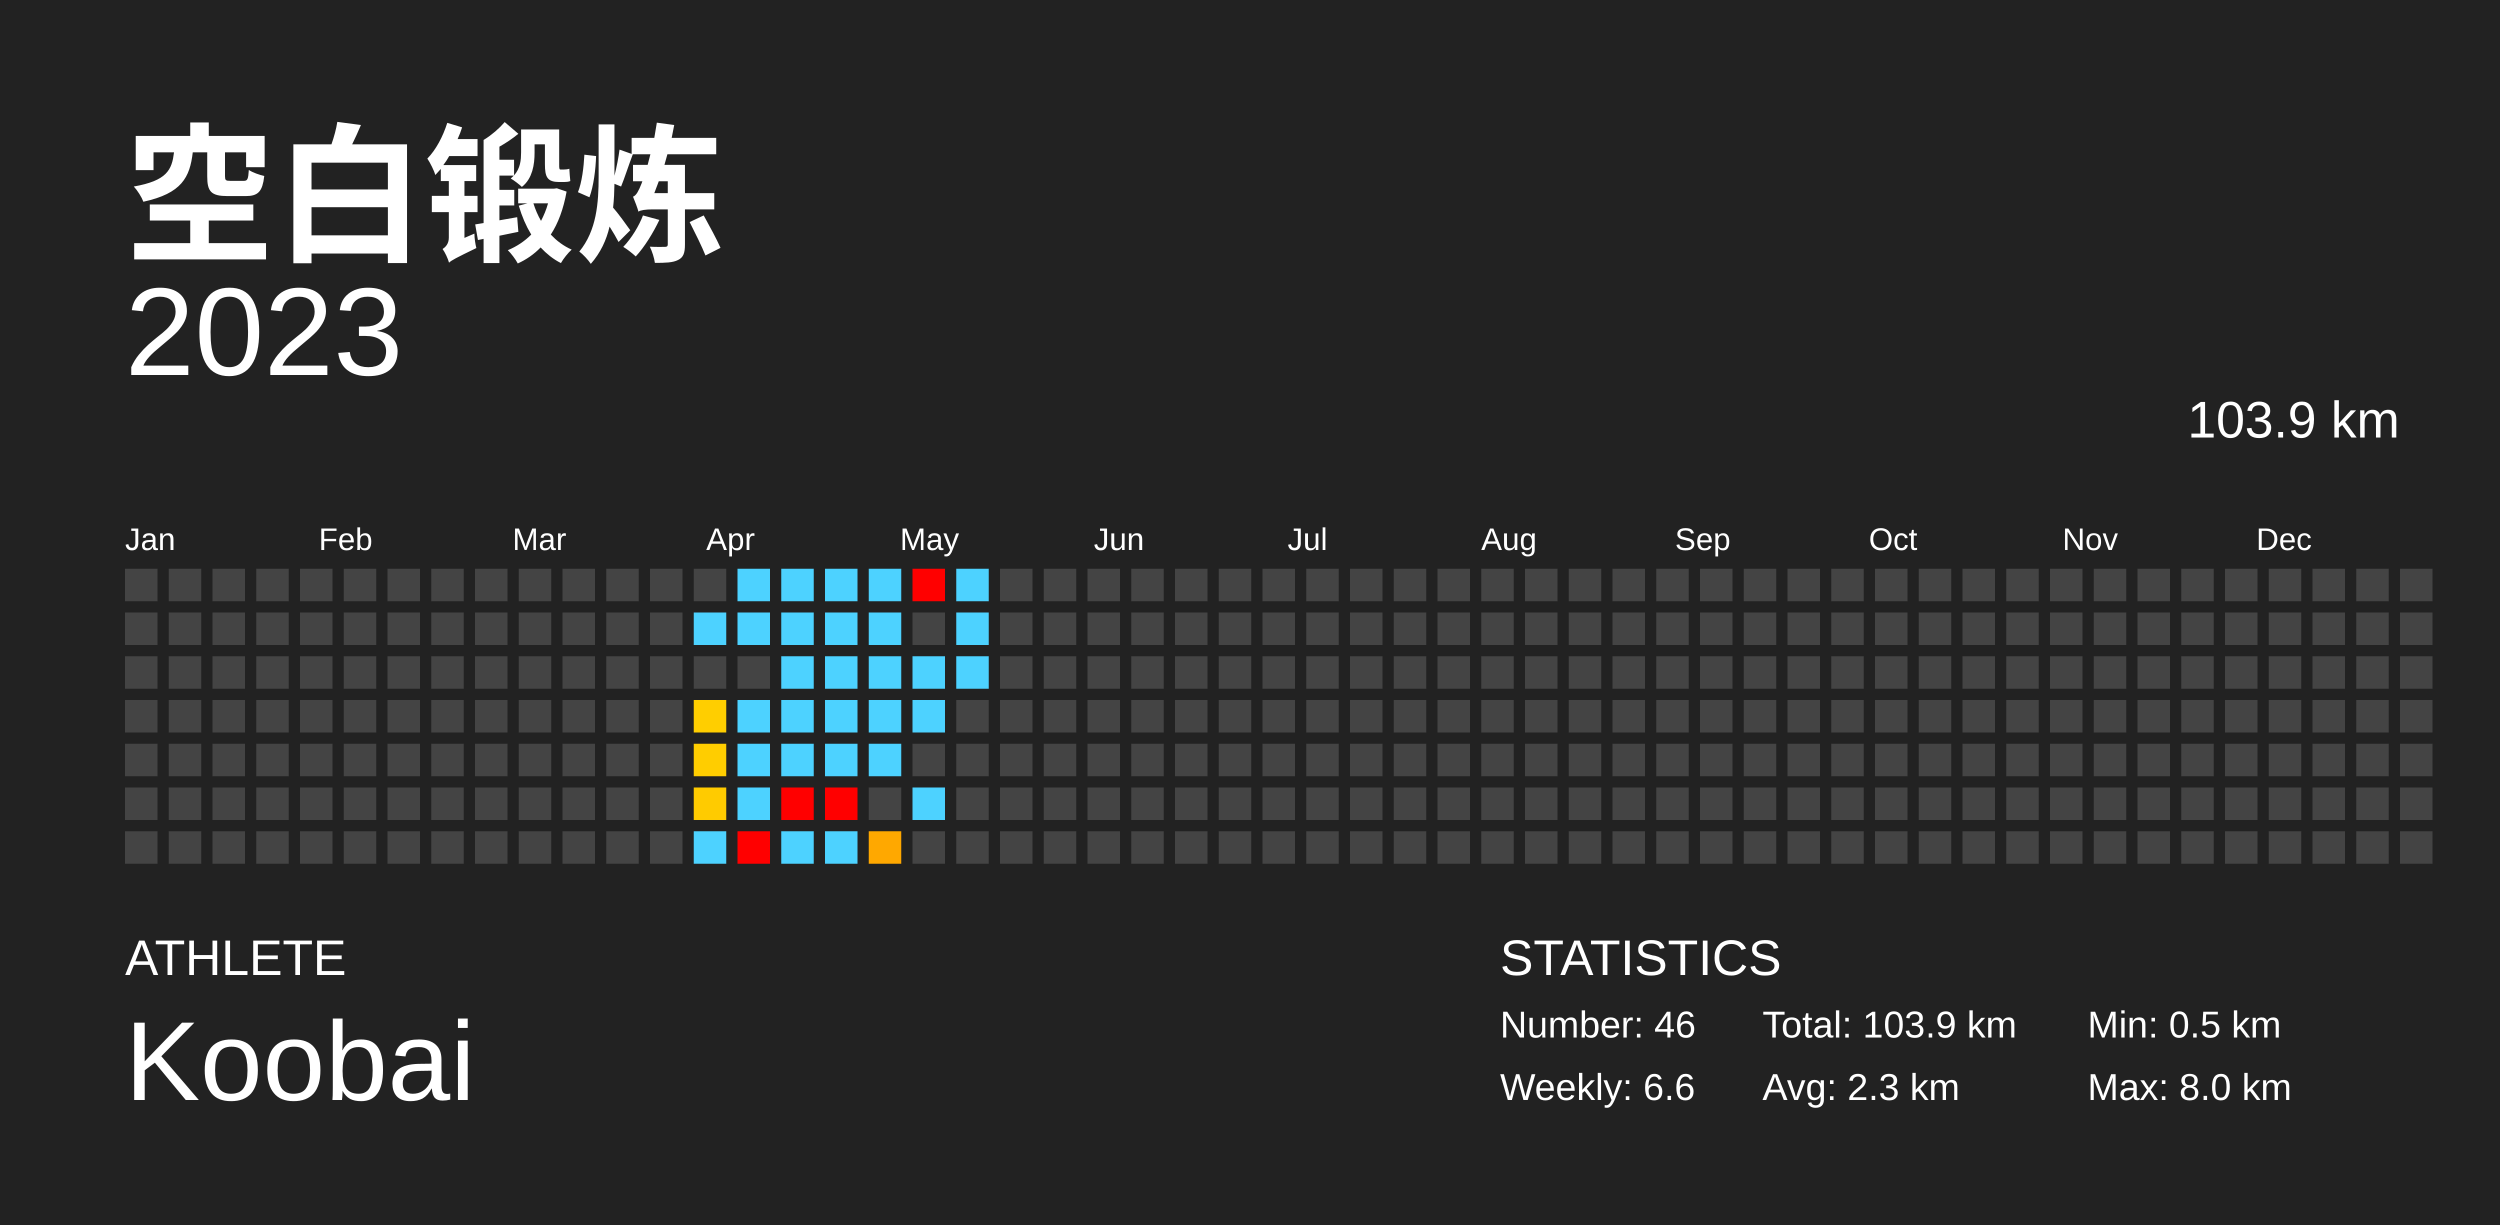
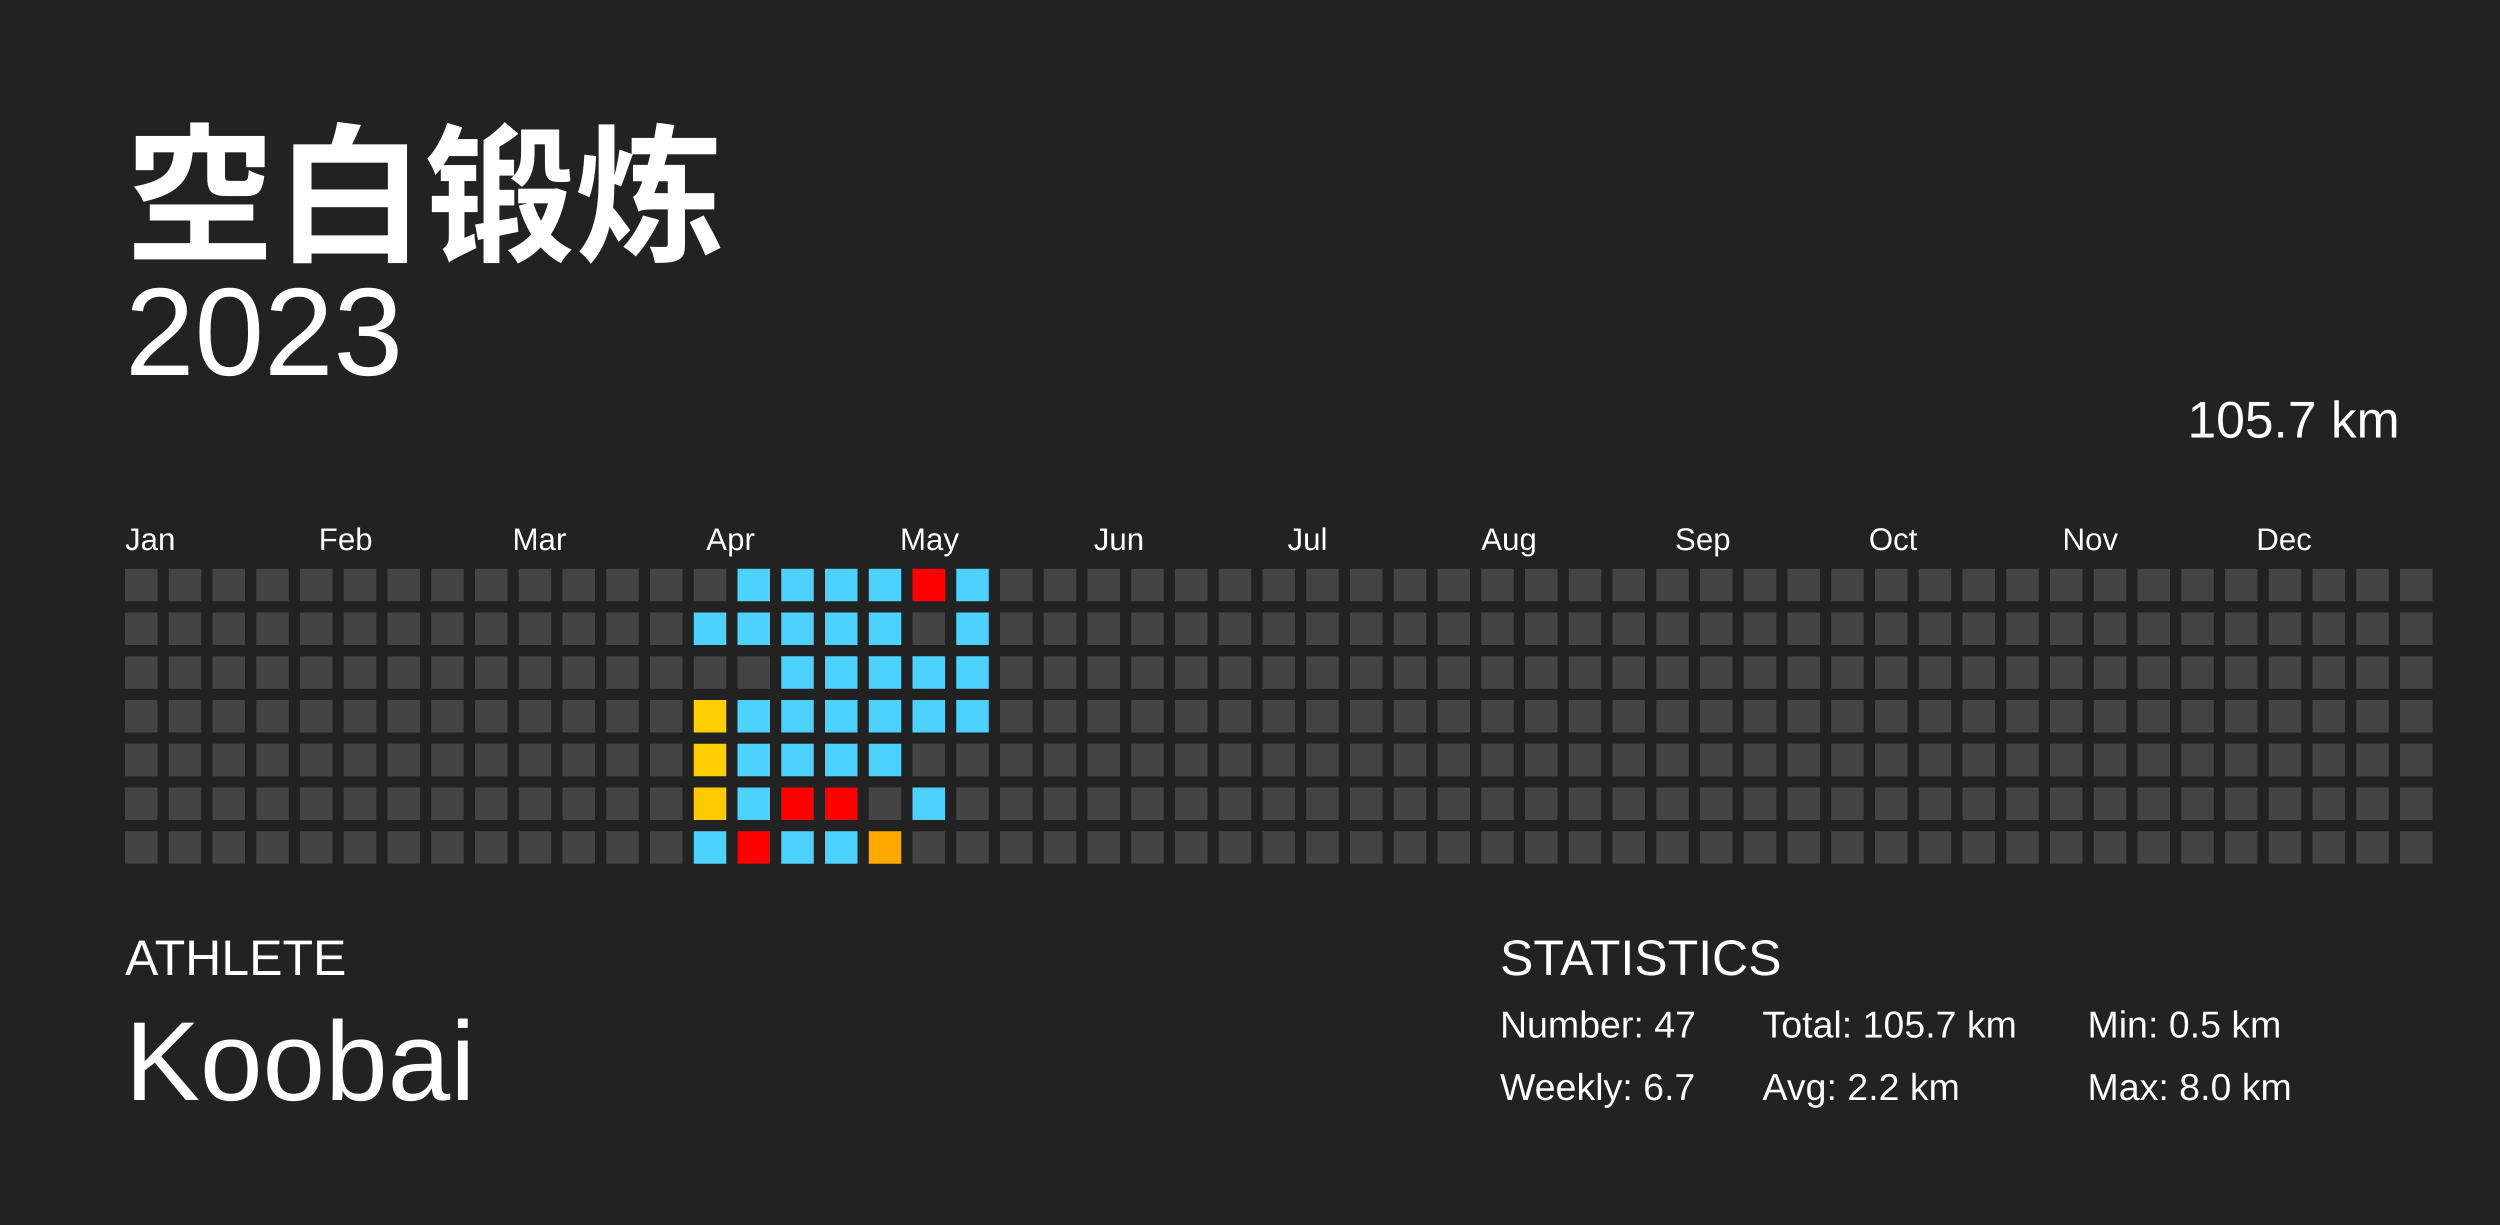
<svg xmlns="http://www.w3.org/2000/svg" baseProfile="full" height="98mm" version="1.1" viewBox="0,0,200,98" width="200mm">
  <defs />
  <rect fill="#222222" height="98" width="200" x="0" y="0" />
  <text fill="#FFFFFF" style="font-size:12px; font-family:Arial; font-weight:bold;" x="10" y="20">空白锻炼</text>
  <text fill="#FFFFFF" style="font-size:4px; font-family:Arial" x="10" y="78">ATHLETE</text>
  <text fill="#FFFFFF" style="font-size:9px; font-family:Arial" x="10" y="88">Koobai</text>
  <text fill="#FFFFFF" style="font-size:4px; font-family:Arial" x="120" y="78">STATISTICS</text>
-   <text fill="#FFFFFF" style="font-size:3px; font-family:Arial" x="120" y="83">Number: 46</text>
-   <text fill="#FFFFFF" style="font-size:3px; font-family:Arial" x="120" y="88">Weekly: 6.6</text>
-   <text fill="#FFFFFF" style="font-size:3px; font-family:Arial" x="141" y="83">Total: 103.9 km</text>
-   <text fill="#FFFFFF" style="font-size:3px; font-family:Arial" x="141" y="88">Avg: 2.3 km</text>
+   <text fill="#FFFFFF" style="font-size:3px; font-family:Arial" x="120" y="83">Number: 47</text>
+   <text fill="#FFFFFF" style="font-size:3px; font-family:Arial" x="120" y="88">Weekly: 6.7</text>
+   <text fill="#FFFFFF" style="font-size:3px; font-family:Arial" x="141" y="83">Total: 105.7 km</text>
+   <text fill="#FFFFFF" style="font-size:3px; font-family:Arial" x="141" y="88">Avg: 2.2 km</text>
  <text fill="#FFFFFF" style="font-size:3px; font-family:Arial" x="167" y="83">Min: 0.5 km</text>
  <text fill="#FFFFFF" style="font-size:3px; font-family:Arial" x="167" y="88">Max: 8.0 km</text>
  <text alignment-baseline="hanging" fill="#FFFFFF" style="font-size:10.0px; font-family:Arial;" x="10" y="30">2023</text>
-   <text alignment-baseline="hanging" fill="#FFFFFF" style="font-size:4.125px; font-family:Arial;" x="175" y="35">103.9 km</text>
+   <text alignment-baseline="hanging" fill="#FFFFFF" style="font-size:4.125px; font-family:Arial;" x="175" y="35">105.7 km</text>
  <text fill="#FFFFFF" style="font-size:2.5px; font-family:Arial" x="10.0" y="44">Jan</text>
  <text fill="#FFFFFF" style="font-size:2.5px; font-family:Arial" x="25.5" y="44">Feb</text>
  <text fill="#FFFFFF" style="font-size:2.5px; font-family:Arial" x="41.0" y="44">Mar</text>
  <text fill="#FFFFFF" style="font-size:2.5px; font-family:Arial" x="56.5" y="44">Apr</text>
  <text fill="#FFFFFF" style="font-size:2.5px; font-family:Arial" x="72.0" y="44">May</text>
  <text fill="#FFFFFF" style="font-size:2.5px; font-family:Arial" x="87.5" y="44">Jun</text>
  <text fill="#FFFFFF" style="font-size:2.5px; font-family:Arial" x="103.0" y="44">Jul</text>
  <text fill="#FFFFFF" style="font-size:2.5px; font-family:Arial" x="118.5" y="44">Aug</text>
  <text fill="#FFFFFF" style="font-size:2.5px; font-family:Arial" x="134.0" y="44">Sep</text>
  <text fill="#FFFFFF" style="font-size:2.5px; font-family:Arial" x="149.5" y="44">Oct</text>
  <text fill="#FFFFFF" style="font-size:2.5px; font-family:Arial" x="165.0" y="44">Nov</text>
  <text fill="#FFFFFF" style="font-size:2.5px; font-family:Arial" x="180.5" y="44">Dec</text>
  <rect fill="#444444" height="2.6" width="2.6" x="10.0" y="45.5" />
  <rect fill="#444444" height="2.6" width="2.6" x="10.0" y="49.0" />
  <rect fill="#444444" height="2.6" width="2.6" x="10.0" y="52.5" />
  <rect fill="#444444" height="2.6" width="2.6" x="10.0" y="56.0" />
  <rect fill="#444444" height="2.6" width="2.6" x="10.0" y="59.5" />
  <rect fill="#444444" height="2.6" width="2.6" x="10.0" y="63.0" />
  <rect fill="#444444" height="2.6" width="2.6" x="10.0" y="66.5" />
  <rect fill="#444444" height="2.6" width="2.6" x="13.5" y="45.5" />
  <rect fill="#444444" height="2.6" width="2.6" x="13.5" y="49.0" />
  <rect fill="#444444" height="2.6" width="2.6" x="13.5" y="52.5" />
  <rect fill="#444444" height="2.6" width="2.6" x="13.5" y="56.0" />
  <rect fill="#444444" height="2.6" width="2.6" x="13.5" y="59.5" />
  <rect fill="#444444" height="2.6" width="2.6" x="13.5" y="63.0" />
  <rect fill="#444444" height="2.6" width="2.6" x="13.5" y="66.5" />
  <rect fill="#444444" height="2.6" width="2.6" x="17.0" y="45.5" />
  <rect fill="#444444" height="2.6" width="2.6" x="17.0" y="49.0" />
  <rect fill="#444444" height="2.6" width="2.6" x="17.0" y="52.5" />
  <rect fill="#444444" height="2.6" width="2.6" x="17.0" y="56.0" />
  <rect fill="#444444" height="2.6" width="2.6" x="17.0" y="59.5" />
  <rect fill="#444444" height="2.6" width="2.6" x="17.0" y="63.0" />
  <rect fill="#444444" height="2.6" width="2.6" x="17.0" y="66.5" />
  <rect fill="#444444" height="2.6" width="2.6" x="20.5" y="45.5" />
  <rect fill="#444444" height="2.6" width="2.6" x="20.5" y="49.0" />
  <rect fill="#444444" height="2.6" width="2.6" x="20.5" y="52.5" />
  <rect fill="#444444" height="2.6" width="2.6" x="20.5" y="56.0" />
  <rect fill="#444444" height="2.6" width="2.6" x="20.5" y="59.5" />
  <rect fill="#444444" height="2.6" width="2.6" x="20.5" y="63.0" />
  <rect fill="#444444" height="2.6" width="2.6" x="20.5" y="66.5" />
  <rect fill="#444444" height="2.6" width="2.6" x="24.0" y="45.5" />
  <rect fill="#444444" height="2.6" width="2.6" x="24.0" y="49.0" />
  <rect fill="#444444" height="2.6" width="2.6" x="24.0" y="52.5" />
  <rect fill="#444444" height="2.6" width="2.6" x="24.0" y="56.0" />
  <rect fill="#444444" height="2.6" width="2.6" x="24.0" y="59.5" />
  <rect fill="#444444" height="2.6" width="2.6" x="24.0" y="63.0" />
  <rect fill="#444444" height="2.6" width="2.6" x="24.0" y="66.5" />
  <rect fill="#444444" height="2.6" width="2.6" x="27.5" y="45.5" />
  <rect fill="#444444" height="2.6" width="2.6" x="27.5" y="49.0" />
  <rect fill="#444444" height="2.6" width="2.6" x="27.5" y="52.5" />
  <rect fill="#444444" height="2.6" width="2.6" x="27.5" y="56.0" />
  <rect fill="#444444" height="2.6" width="2.6" x="27.5" y="59.5" />
  <rect fill="#444444" height="2.6" width="2.6" x="27.5" y="63.0" />
  <rect fill="#444444" height="2.6" width="2.6" x="27.5" y="66.5" />
  <rect fill="#444444" height="2.6" width="2.6" x="31.0" y="45.5" />
  <rect fill="#444444" height="2.6" width="2.6" x="31.0" y="49.0" />
  <rect fill="#444444" height="2.6" width="2.6" x="31.0" y="52.5" />
  <rect fill="#444444" height="2.6" width="2.6" x="31.0" y="56.0" />
  <rect fill="#444444" height="2.6" width="2.6" x="31.0" y="59.5" />
  <rect fill="#444444" height="2.6" width="2.6" x="31.0" y="63.0" />
  <rect fill="#444444" height="2.6" width="2.6" x="31.0" y="66.5" />
  <rect fill="#444444" height="2.6" width="2.6" x="34.5" y="45.5" />
  <rect fill="#444444" height="2.6" width="2.6" x="34.5" y="49.0" />
  <rect fill="#444444" height="2.6" width="2.6" x="34.5" y="52.5" />
  <rect fill="#444444" height="2.6" width="2.6" x="34.5" y="56.0" />
  <rect fill="#444444" height="2.6" width="2.6" x="34.5" y="59.5" />
  <rect fill="#444444" height="2.6" width="2.6" x="34.5" y="63.0" />
  <rect fill="#444444" height="2.6" width="2.6" x="34.5" y="66.5" />
  <rect fill="#444444" height="2.6" width="2.6" x="38.0" y="45.5" />
  <rect fill="#444444" height="2.6" width="2.6" x="38.0" y="49.0" />
  <rect fill="#444444" height="2.6" width="2.6" x="38.0" y="52.5" />
  <rect fill="#444444" height="2.6" width="2.6" x="38.0" y="56.0" />
  <rect fill="#444444" height="2.6" width="2.6" x="38.0" y="59.5" />
  <rect fill="#444444" height="2.6" width="2.6" x="38.0" y="63.0" />
  <rect fill="#444444" height="2.6" width="2.6" x="38.0" y="66.5" />
  <rect fill="#444444" height="2.6" width="2.6" x="41.5" y="45.5" />
  <rect fill="#444444" height="2.6" width="2.6" x="41.5" y="49.0" />
  <rect fill="#444444" height="2.6" width="2.6" x="41.5" y="52.5" />
  <rect fill="#444444" height="2.6" width="2.6" x="41.5" y="56.0" />
  <rect fill="#444444" height="2.6" width="2.6" x="41.5" y="59.5" />
  <rect fill="#444444" height="2.6" width="2.6" x="41.5" y="63.0" />
  <rect fill="#444444" height="2.6" width="2.6" x="41.5" y="66.5" />
  <rect fill="#444444" height="2.6" width="2.6" x="45.0" y="45.5" />
  <rect fill="#444444" height="2.6" width="2.6" x="45.0" y="49.0" />
  <rect fill="#444444" height="2.6" width="2.6" x="45.0" y="52.5" />
  <rect fill="#444444" height="2.6" width="2.6" x="45.0" y="56.0" />
  <rect fill="#444444" height="2.6" width="2.6" x="45.0" y="59.5" />
  <rect fill="#444444" height="2.6" width="2.6" x="45.0" y="63.0" />
  <rect fill="#444444" height="2.6" width="2.6" x="45.0" y="66.5" />
  <rect fill="#444444" height="2.6" width="2.6" x="48.5" y="45.5" />
  <rect fill="#444444" height="2.6" width="2.6" x="48.5" y="49.0" />
  <rect fill="#444444" height="2.6" width="2.6" x="48.5" y="52.5" />
  <rect fill="#444444" height="2.6" width="2.6" x="48.5" y="56.0" />
  <rect fill="#444444" height="2.6" width="2.6" x="48.5" y="59.5" />
  <rect fill="#444444" height="2.6" width="2.6" x="48.5" y="63.0" />
  <rect fill="#444444" height="2.6" width="2.6" x="48.5" y="66.5" />
  <rect fill="#444444" height="2.6" width="2.6" x="52.0" y="45.5" />
  <rect fill="#444444" height="2.6" width="2.6" x="52.0" y="49.0" />
  <rect fill="#444444" height="2.6" width="2.6" x="52.0" y="52.5" />
  <rect fill="#444444" height="2.6" width="2.6" x="52.0" y="56.0" />
  <rect fill="#444444" height="2.6" width="2.6" x="52.0" y="59.5" />
  <rect fill="#444444" height="2.6" width="2.6" x="52.0" y="63.0" />
  <rect fill="#444444" height="2.6" width="2.6" x="52.0" y="66.5" />
  <rect fill="#444444" height="2.6" width="2.6" x="55.5" y="45.5" />
  <rect fill="#4dd2ff" height="2.6" width="2.6" x="55.5" y="49.0" />
  <rect fill="#444444" height="2.6" width="2.6" x="55.5" y="52.5" />
  <rect fill="#ffce00" height="2.6" width="2.6" x="55.5" y="56.0" />
  <rect fill="#ffcd00" height="2.6" width="2.6" x="55.5" y="59.5" />
  <rect fill="#ffcb00" height="2.6" width="2.6" x="55.5" y="63.0" />
  <rect fill="#4dd2ff" height="2.6" width="2.6" x="55.5" y="66.5" />
  <rect fill="#4dd2ff" height="2.6" width="2.6" x="59.0" y="45.5" />
  <rect fill="#4dd2ff" height="2.6" width="2.6" x="59.0" y="49.0" />
  <rect fill="#444444" height="2.6" width="2.6" x="59.0" y="52.5" />
  <rect fill="#4dd2ff" height="2.6" width="2.6" x="59.0" y="56.0" />
  <rect fill="#4dd2ff" height="2.6" width="2.6" x="59.0" y="59.5" />
  <rect fill="#4dd2ff" height="2.6" width="2.6" x="59.0" y="63.0" />
  <rect fill="red" height="2.6" width="2.6" x="59.0" y="66.5" />
  <rect fill="#4dd2ff" height="2.6" width="2.6" x="62.5" y="45.5" />
  <rect fill="#4dd2ff" height="2.6" width="2.6" x="62.5" y="49.0" />
  <rect fill="#4dd2ff" height="2.6" width="2.6" x="62.5" y="52.5" />
  <rect fill="#4dd2ff" height="2.6" width="2.6" x="62.5" y="56.0" />
  <rect fill="#4dd2ff" height="2.6" width="2.6" x="62.5" y="59.5" />
  <rect fill="red" height="2.6" width="2.6" x="62.5" y="63.0" />
  <rect fill="#4dd2ff" height="2.6" width="2.6" x="62.5" y="66.5" />
  <rect fill="#4dd2ff" height="2.6" width="2.6" x="66.0" y="45.5" />
  <rect fill="#4dd2ff" height="2.6" width="2.6" x="66.0" y="49.0" />
  <rect fill="#4dd2ff" height="2.6" width="2.6" x="66.0" y="52.5" />
  <rect fill="#4dd2ff" height="2.6" width="2.6" x="66.0" y="56.0" />
  <rect fill="#4dd2ff" height="2.6" width="2.6" x="66.0" y="59.5" />
  <rect fill="red" height="2.6" width="2.6" x="66.0" y="63.0" />
  <rect fill="#4dd2ff" height="2.6" width="2.6" x="66.0" y="66.5" />
  <rect fill="#4dd2ff" height="2.6" width="2.6" x="69.5" y="45.5" />
  <rect fill="#4dd2ff" height="2.6" width="2.6" x="69.5" y="49.0" />
  <rect fill="#4dd2ff" height="2.6" width="2.6" x="69.5" y="52.5" />
  <rect fill="#4dd2ff" height="2.6" width="2.6" x="69.5" y="56.0" />
  <rect fill="#4dd2ff" height="2.6" width="2.6" x="69.5" y="59.5" />
  <rect fill="#444444" height="2.6" width="2.6" x="69.5" y="63.0" />
  <rect fill="#ffa800" height="2.6" width="2.6" x="69.5" y="66.5" />
  <rect fill="red" height="2.6" width="2.6" x="73.0" y="45.5" />
  <rect fill="#444444" height="2.6" width="2.6" x="73.0" y="49.0" />
  <rect fill="#4dd2ff" height="2.6" width="2.6" x="73.0" y="52.5" />
  <rect fill="#4dd2ff" height="2.6" width="2.6" x="73.0" y="56.0" />
  <rect fill="#444444" height="2.6" width="2.6" x="73.0" y="59.5" />
  <rect fill="#4dd2ff" height="2.6" width="2.6" x="73.0" y="63.0" />
  <rect fill="#444444" height="2.6" width="2.6" x="73.0" y="66.5" />
  <rect fill="#4dd2ff" height="2.6" width="2.6" x="76.5" y="45.5" />
  <rect fill="#4dd2ff" height="2.6" width="2.6" x="76.5" y="49.0" />
  <rect fill="#4dd2ff" height="2.6" width="2.6" x="76.5" y="52.5" />
-   <rect fill="#444444" height="2.6" width="2.6" x="76.5" y="56.0" />
+   <rect fill="#4dd2ff" height="2.6" width="2.6" x="76.5" y="56.0" />
  <rect fill="#444444" height="2.6" width="2.6" x="76.5" y="59.5" />
  <rect fill="#444444" height="2.6" width="2.6" x="76.5" y="63.0" />
  <rect fill="#444444" height="2.6" width="2.6" x="76.5" y="66.5" />
  <rect fill="#444444" height="2.6" width="2.6" x="80.0" y="45.5" />
  <rect fill="#444444" height="2.6" width="2.6" x="80.0" y="49.0" />
  <rect fill="#444444" height="2.6" width="2.6" x="80.0" y="52.5" />
  <rect fill="#444444" height="2.6" width="2.6" x="80.0" y="56.0" />
  <rect fill="#444444" height="2.6" width="2.6" x="80.0" y="59.5" />
  <rect fill="#444444" height="2.6" width="2.6" x="80.0" y="63.0" />
  <rect fill="#444444" height="2.6" width="2.6" x="80.0" y="66.5" />
  <rect fill="#444444" height="2.6" width="2.6" x="83.5" y="45.5" />
  <rect fill="#444444" height="2.6" width="2.6" x="83.5" y="49.0" />
  <rect fill="#444444" height="2.6" width="2.6" x="83.5" y="52.5" />
  <rect fill="#444444" height="2.6" width="2.6" x="83.5" y="56.0" />
  <rect fill="#444444" height="2.6" width="2.6" x="83.5" y="59.5" />
  <rect fill="#444444" height="2.6" width="2.6" x="83.5" y="63.0" />
  <rect fill="#444444" height="2.6" width="2.6" x="83.5" y="66.5" />
  <rect fill="#444444" height="2.6" width="2.6" x="87.0" y="45.5" />
  <rect fill="#444444" height="2.6" width="2.6" x="87.0" y="49.0" />
  <rect fill="#444444" height="2.6" width="2.6" x="87.0" y="52.5" />
  <rect fill="#444444" height="2.6" width="2.6" x="87.0" y="56.0" />
  <rect fill="#444444" height="2.6" width="2.6" x="87.0" y="59.5" />
  <rect fill="#444444" height="2.6" width="2.6" x="87.0" y="63.0" />
  <rect fill="#444444" height="2.6" width="2.6" x="87.0" y="66.5" />
  <rect fill="#444444" height="2.6" width="2.6" x="90.5" y="45.5" />
  <rect fill="#444444" height="2.6" width="2.6" x="90.5" y="49.0" />
  <rect fill="#444444" height="2.6" width="2.6" x="90.5" y="52.5" />
  <rect fill="#444444" height="2.6" width="2.6" x="90.5" y="56.0" />
  <rect fill="#444444" height="2.6" width="2.6" x="90.5" y="59.5" />
  <rect fill="#444444" height="2.6" width="2.6" x="90.5" y="63.0" />
  <rect fill="#444444" height="2.6" width="2.6" x="90.5" y="66.5" />
  <rect fill="#444444" height="2.6" width="2.6" x="94.0" y="45.5" />
  <rect fill="#444444" height="2.6" width="2.6" x="94.0" y="49.0" />
  <rect fill="#444444" height="2.6" width="2.6" x="94.0" y="52.5" />
  <rect fill="#444444" height="2.6" width="2.6" x="94.0" y="56.0" />
  <rect fill="#444444" height="2.6" width="2.6" x="94.0" y="59.5" />
  <rect fill="#444444" height="2.6" width="2.6" x="94.0" y="63.0" />
  <rect fill="#444444" height="2.6" width="2.6" x="94.0" y="66.5" />
  <rect fill="#444444" height="2.6" width="2.6" x="97.5" y="45.5" />
  <rect fill="#444444" height="2.6" width="2.6" x="97.5" y="49.0" />
  <rect fill="#444444" height="2.6" width="2.6" x="97.5" y="52.5" />
  <rect fill="#444444" height="2.6" width="2.6" x="97.5" y="56.0" />
  <rect fill="#444444" height="2.6" width="2.6" x="97.5" y="59.5" />
  <rect fill="#444444" height="2.6" width="2.6" x="97.5" y="63.0" />
  <rect fill="#444444" height="2.6" width="2.6" x="97.5" y="66.5" />
  <rect fill="#444444" height="2.6" width="2.6" x="101.0" y="45.5" />
  <rect fill="#444444" height="2.6" width="2.6" x="101.0" y="49.0" />
  <rect fill="#444444" height="2.6" width="2.6" x="101.0" y="52.5" />
  <rect fill="#444444" height="2.6" width="2.6" x="101.0" y="56.0" />
  <rect fill="#444444" height="2.6" width="2.6" x="101.0" y="59.5" />
  <rect fill="#444444" height="2.6" width="2.6" x="101.0" y="63.0" />
  <rect fill="#444444" height="2.6" width="2.6" x="101.0" y="66.5" />
  <rect fill="#444444" height="2.6" width="2.6" x="104.5" y="45.5" />
  <rect fill="#444444" height="2.6" width="2.6" x="104.5" y="49.0" />
  <rect fill="#444444" height="2.6" width="2.6" x="104.5" y="52.5" />
  <rect fill="#444444" height="2.6" width="2.6" x="104.5" y="56.0" />
  <rect fill="#444444" height="2.6" width="2.6" x="104.5" y="59.5" />
  <rect fill="#444444" height="2.6" width="2.6" x="104.5" y="63.0" />
  <rect fill="#444444" height="2.6" width="2.6" x="104.5" y="66.5" />
  <rect fill="#444444" height="2.6" width="2.6" x="108.0" y="45.5" />
  <rect fill="#444444" height="2.6" width="2.6" x="108.0" y="49.0" />
  <rect fill="#444444" height="2.6" width="2.6" x="108.0" y="52.5" />
  <rect fill="#444444" height="2.6" width="2.6" x="108.0" y="56.0" />
  <rect fill="#444444" height="2.6" width="2.6" x="108.0" y="59.5" />
  <rect fill="#444444" height="2.6" width="2.6" x="108.0" y="63.0" />
  <rect fill="#444444" height="2.6" width="2.6" x="108.0" y="66.5" />
  <rect fill="#444444" height="2.6" width="2.6" x="111.5" y="45.5" />
  <rect fill="#444444" height="2.6" width="2.6" x="111.5" y="49.0" />
  <rect fill="#444444" height="2.6" width="2.6" x="111.5" y="52.5" />
  <rect fill="#444444" height="2.6" width="2.6" x="111.5" y="56.0" />
  <rect fill="#444444" height="2.6" width="2.6" x="111.5" y="59.5" />
  <rect fill="#444444" height="2.6" width="2.6" x="111.5" y="63.0" />
  <rect fill="#444444" height="2.6" width="2.6" x="111.5" y="66.5" />
  <rect fill="#444444" height="2.6" width="2.6" x="115.0" y="45.5" />
  <rect fill="#444444" height="2.6" width="2.6" x="115.0" y="49.0" />
  <rect fill="#444444" height="2.6" width="2.6" x="115.0" y="52.5" />
  <rect fill="#444444" height="2.6" width="2.6" x="115.0" y="56.0" />
  <rect fill="#444444" height="2.6" width="2.6" x="115.0" y="59.5" />
  <rect fill="#444444" height="2.6" width="2.6" x="115.0" y="63.0" />
  <rect fill="#444444" height="2.6" width="2.6" x="115.0" y="66.5" />
  <rect fill="#444444" height="2.6" width="2.6" x="118.5" y="45.5" />
  <rect fill="#444444" height="2.6" width="2.6" x="118.5" y="49.0" />
  <rect fill="#444444" height="2.6" width="2.6" x="118.5" y="52.5" />
  <rect fill="#444444" height="2.6" width="2.6" x="118.5" y="56.0" />
  <rect fill="#444444" height="2.6" width="2.6" x="118.5" y="59.5" />
  <rect fill="#444444" height="2.6" width="2.6" x="118.5" y="63.0" />
  <rect fill="#444444" height="2.6" width="2.6" x="118.5" y="66.5" />
  <rect fill="#444444" height="2.6" width="2.6" x="122.0" y="45.5" />
  <rect fill="#444444" height="2.6" width="2.6" x="122.0" y="49.0" />
  <rect fill="#444444" height="2.6" width="2.6" x="122.0" y="52.5" />
  <rect fill="#444444" height="2.6" width="2.6" x="122.0" y="56.0" />
  <rect fill="#444444" height="2.6" width="2.6" x="122.0" y="59.5" />
  <rect fill="#444444" height="2.6" width="2.6" x="122.0" y="63.0" />
  <rect fill="#444444" height="2.6" width="2.6" x="122.0" y="66.5" />
  <rect fill="#444444" height="2.6" width="2.6" x="125.5" y="45.5" />
  <rect fill="#444444" height="2.6" width="2.6" x="125.5" y="49.0" />
  <rect fill="#444444" height="2.6" width="2.6" x="125.5" y="52.5" />
  <rect fill="#444444" height="2.6" width="2.6" x="125.5" y="56.0" />
  <rect fill="#444444" height="2.6" width="2.6" x="125.5" y="59.5" />
  <rect fill="#444444" height="2.6" width="2.6" x="125.5" y="63.0" />
  <rect fill="#444444" height="2.6" width="2.6" x="125.5" y="66.5" />
  <rect fill="#444444" height="2.6" width="2.6" x="129.0" y="45.5" />
  <rect fill="#444444" height="2.6" width="2.6" x="129.0" y="49.0" />
  <rect fill="#444444" height="2.6" width="2.6" x="129.0" y="52.5" />
  <rect fill="#444444" height="2.6" width="2.6" x="129.0" y="56.0" />
  <rect fill="#444444" height="2.6" width="2.6" x="129.0" y="59.5" />
  <rect fill="#444444" height="2.6" width="2.6" x="129.0" y="63.0" />
  <rect fill="#444444" height="2.6" width="2.6" x="129.0" y="66.5" />
  <rect fill="#444444" height="2.6" width="2.6" x="132.5" y="45.5" />
  <rect fill="#444444" height="2.6" width="2.6" x="132.5" y="49.0" />
  <rect fill="#444444" height="2.6" width="2.6" x="132.5" y="52.5" />
  <rect fill="#444444" height="2.6" width="2.6" x="132.5" y="56.0" />
  <rect fill="#444444" height="2.6" width="2.6" x="132.5" y="59.5" />
  <rect fill="#444444" height="2.6" width="2.6" x="132.5" y="63.0" />
  <rect fill="#444444" height="2.6" width="2.6" x="132.5" y="66.5" />
  <rect fill="#444444" height="2.6" width="2.6" x="136.0" y="45.5" />
  <rect fill="#444444" height="2.6" width="2.6" x="136.0" y="49.0" />
  <rect fill="#444444" height="2.6" width="2.6" x="136.0" y="52.5" />
  <rect fill="#444444" height="2.6" width="2.6" x="136.0" y="56.0" />
  <rect fill="#444444" height="2.6" width="2.6" x="136.0" y="59.5" />
  <rect fill="#444444" height="2.6" width="2.6" x="136.0" y="63.0" />
  <rect fill="#444444" height="2.6" width="2.6" x="136.0" y="66.5" />
  <rect fill="#444444" height="2.6" width="2.6" x="139.5" y="45.5" />
  <rect fill="#444444" height="2.6" width="2.6" x="139.5" y="49.0" />
  <rect fill="#444444" height="2.6" width="2.6" x="139.5" y="52.5" />
  <rect fill="#444444" height="2.6" width="2.6" x="139.5" y="56.0" />
  <rect fill="#444444" height="2.6" width="2.6" x="139.5" y="59.5" />
  <rect fill="#444444" height="2.6" width="2.6" x="139.5" y="63.0" />
  <rect fill="#444444" height="2.6" width="2.6" x="139.5" y="66.5" />
  <rect fill="#444444" height="2.6" width="2.6" x="143.0" y="45.5" />
  <rect fill="#444444" height="2.6" width="2.6" x="143.0" y="49.0" />
  <rect fill="#444444" height="2.6" width="2.6" x="143.0" y="52.5" />
  <rect fill="#444444" height="2.6" width="2.6" x="143.0" y="56.0" />
  <rect fill="#444444" height="2.6" width="2.6" x="143.0" y="59.5" />
  <rect fill="#444444" height="2.6" width="2.6" x="143.0" y="63.0" />
  <rect fill="#444444" height="2.6" width="2.6" x="143.0" y="66.5" />
  <rect fill="#444444" height="2.6" width="2.6" x="146.5" y="45.5" />
  <rect fill="#444444" height="2.6" width="2.6" x="146.5" y="49.0" />
  <rect fill="#444444" height="2.6" width="2.6" x="146.5" y="52.5" />
  <rect fill="#444444" height="2.6" width="2.6" x="146.5" y="56.0" />
  <rect fill="#444444" height="2.6" width="2.6" x="146.5" y="59.5" />
  <rect fill="#444444" height="2.6" width="2.6" x="146.5" y="63.0" />
  <rect fill="#444444" height="2.6" width="2.6" x="146.5" y="66.5" />
  <rect fill="#444444" height="2.6" width="2.6" x="150.0" y="45.5" />
  <rect fill="#444444" height="2.6" width="2.6" x="150.0" y="49.0" />
  <rect fill="#444444" height="2.6" width="2.6" x="150.0" y="52.5" />
  <rect fill="#444444" height="2.6" width="2.6" x="150.0" y="56.0" />
  <rect fill="#444444" height="2.6" width="2.6" x="150.0" y="59.5" />
  <rect fill="#444444" height="2.6" width="2.6" x="150.0" y="63.0" />
  <rect fill="#444444" height="2.6" width="2.6" x="150.0" y="66.5" />
  <rect fill="#444444" height="2.6" width="2.6" x="153.5" y="45.5" />
  <rect fill="#444444" height="2.6" width="2.6" x="153.5" y="49.0" />
  <rect fill="#444444" height="2.6" width="2.6" x="153.5" y="52.5" />
  <rect fill="#444444" height="2.6" width="2.6" x="153.5" y="56.0" />
  <rect fill="#444444" height="2.6" width="2.6" x="153.5" y="59.5" />
  <rect fill="#444444" height="2.6" width="2.6" x="153.5" y="63.0" />
  <rect fill="#444444" height="2.6" width="2.6" x="153.5" y="66.5" />
  <rect fill="#444444" height="2.6" width="2.6" x="157.0" y="45.5" />
  <rect fill="#444444" height="2.6" width="2.6" x="157.0" y="49.0" />
  <rect fill="#444444" height="2.6" width="2.6" x="157.0" y="52.5" />
  <rect fill="#444444" height="2.6" width="2.6" x="157.0" y="56.0" />
  <rect fill="#444444" height="2.6" width="2.6" x="157.0" y="59.5" />
  <rect fill="#444444" height="2.6" width="2.6" x="157.0" y="63.0" />
  <rect fill="#444444" height="2.6" width="2.6" x="157.0" y="66.5" />
  <rect fill="#444444" height="2.6" width="2.6" x="160.5" y="45.5" />
  <rect fill="#444444" height="2.6" width="2.6" x="160.5" y="49.0" />
  <rect fill="#444444" height="2.6" width="2.6" x="160.5" y="52.5" />
  <rect fill="#444444" height="2.6" width="2.6" x="160.5" y="56.0" />
  <rect fill="#444444" height="2.6" width="2.6" x="160.5" y="59.5" />
  <rect fill="#444444" height="2.6" width="2.6" x="160.5" y="63.0" />
  <rect fill="#444444" height="2.6" width="2.6" x="160.5" y="66.5" />
  <rect fill="#444444" height="2.6" width="2.6" x="164.0" y="45.5" />
  <rect fill="#444444" height="2.6" width="2.6" x="164.0" y="49.0" />
  <rect fill="#444444" height="2.6" width="2.6" x="164.0" y="52.5" />
  <rect fill="#444444" height="2.6" width="2.6" x="164.0" y="56.0" />
  <rect fill="#444444" height="2.6" width="2.6" x="164.0" y="59.5" />
  <rect fill="#444444" height="2.6" width="2.6" x="164.0" y="63.0" />
  <rect fill="#444444" height="2.6" width="2.6" x="164.0" y="66.5" />
  <rect fill="#444444" height="2.6" width="2.6" x="167.5" y="45.5" />
  <rect fill="#444444" height="2.6" width="2.6" x="167.5" y="49.0" />
  <rect fill="#444444" height="2.6" width="2.6" x="167.5" y="52.5" />
  <rect fill="#444444" height="2.6" width="2.6" x="167.5" y="56.0" />
  <rect fill="#444444" height="2.6" width="2.6" x="167.5" y="59.5" />
  <rect fill="#444444" height="2.6" width="2.6" x="167.5" y="63.0" />
  <rect fill="#444444" height="2.6" width="2.6" x="167.5" y="66.5" />
  <rect fill="#444444" height="2.6" width="2.6" x="171.0" y="45.5" />
  <rect fill="#444444" height="2.6" width="2.6" x="171.0" y="49.0" />
  <rect fill="#444444" height="2.6" width="2.6" x="171.0" y="52.5" />
  <rect fill="#444444" height="2.6" width="2.6" x="171.0" y="56.0" />
  <rect fill="#444444" height="2.6" width="2.6" x="171.0" y="59.5" />
  <rect fill="#444444" height="2.6" width="2.6" x="171.0" y="63.0" />
  <rect fill="#444444" height="2.6" width="2.6" x="171.0" y="66.5" />
  <rect fill="#444444" height="2.6" width="2.6" x="174.5" y="45.5" />
  <rect fill="#444444" height="2.6" width="2.6" x="174.5" y="49.0" />
  <rect fill="#444444" height="2.6" width="2.6" x="174.5" y="52.5" />
  <rect fill="#444444" height="2.6" width="2.6" x="174.5" y="56.0" />
  <rect fill="#444444" height="2.6" width="2.6" x="174.5" y="59.5" />
  <rect fill="#444444" height="2.6" width="2.6" x="174.5" y="63.0" />
  <rect fill="#444444" height="2.6" width="2.6" x="174.5" y="66.5" />
  <rect fill="#444444" height="2.6" width="2.6" x="178.0" y="45.5" />
  <rect fill="#444444" height="2.6" width="2.6" x="178.0" y="49.0" />
  <rect fill="#444444" height="2.6" width="2.6" x="178.0" y="52.5" />
  <rect fill="#444444" height="2.6" width="2.6" x="178.0" y="56.0" />
  <rect fill="#444444" height="2.6" width="2.6" x="178.0" y="59.5" />
  <rect fill="#444444" height="2.6" width="2.6" x="178.0" y="63.0" />
  <rect fill="#444444" height="2.6" width="2.6" x="178.0" y="66.5" />
  <rect fill="#444444" height="2.6" width="2.6" x="181.5" y="45.5" />
  <rect fill="#444444" height="2.6" width="2.6" x="181.5" y="49.0" />
  <rect fill="#444444" height="2.6" width="2.6" x="181.5" y="52.5" />
  <rect fill="#444444" height="2.6" width="2.6" x="181.5" y="56.0" />
  <rect fill="#444444" height="2.6" width="2.6" x="181.5" y="59.5" />
  <rect fill="#444444" height="2.6" width="2.6" x="181.5" y="63.0" />
  <rect fill="#444444" height="2.6" width="2.6" x="181.5" y="66.5" />
  <rect fill="#444444" height="2.6" width="2.6" x="185.0" y="45.5" />
  <rect fill="#444444" height="2.6" width="2.6" x="185.0" y="49.0" />
  <rect fill="#444444" height="2.6" width="2.6" x="185.0" y="52.5" />
  <rect fill="#444444" height="2.6" width="2.6" x="185.0" y="56.0" />
  <rect fill="#444444" height="2.6" width="2.6" x="185.0" y="59.5" />
  <rect fill="#444444" height="2.6" width="2.6" x="185.0" y="63.0" />
  <rect fill="#444444" height="2.6" width="2.6" x="185.0" y="66.5" />
  <rect fill="#444444" height="2.6" width="2.6" x="188.5" y="45.5" />
  <rect fill="#444444" height="2.6" width="2.6" x="188.5" y="49.0" />
  <rect fill="#444444" height="2.6" width="2.6" x="188.5" y="52.5" />
  <rect fill="#444444" height="2.6" width="2.6" x="188.5" y="56.0" />
  <rect fill="#444444" height="2.6" width="2.6" x="188.5" y="59.5" />
  <rect fill="#444444" height="2.6" width="2.6" x="188.5" y="63.0" />
  <rect fill="#444444" height="2.6" width="2.6" x="188.5" y="66.5" />
  <rect fill="#444444" height="2.6" width="2.6" x="192.0" y="45.5" />
  <rect fill="#444444" height="2.6" width="2.6" x="192.0" y="49.0" />
  <rect fill="#444444" height="2.6" width="2.6" x="192.0" y="52.5" />
  <rect fill="#444444" height="2.6" width="2.6" x="192.0" y="56.0" />
  <rect fill="#444444" height="2.6" width="2.6" x="192.0" y="59.5" />
  <rect fill="#444444" height="2.6" width="2.6" x="192.0" y="63.0" />
  <rect fill="#444444" height="2.6" width="2.6" x="192.0" y="66.5" />
</svg>
